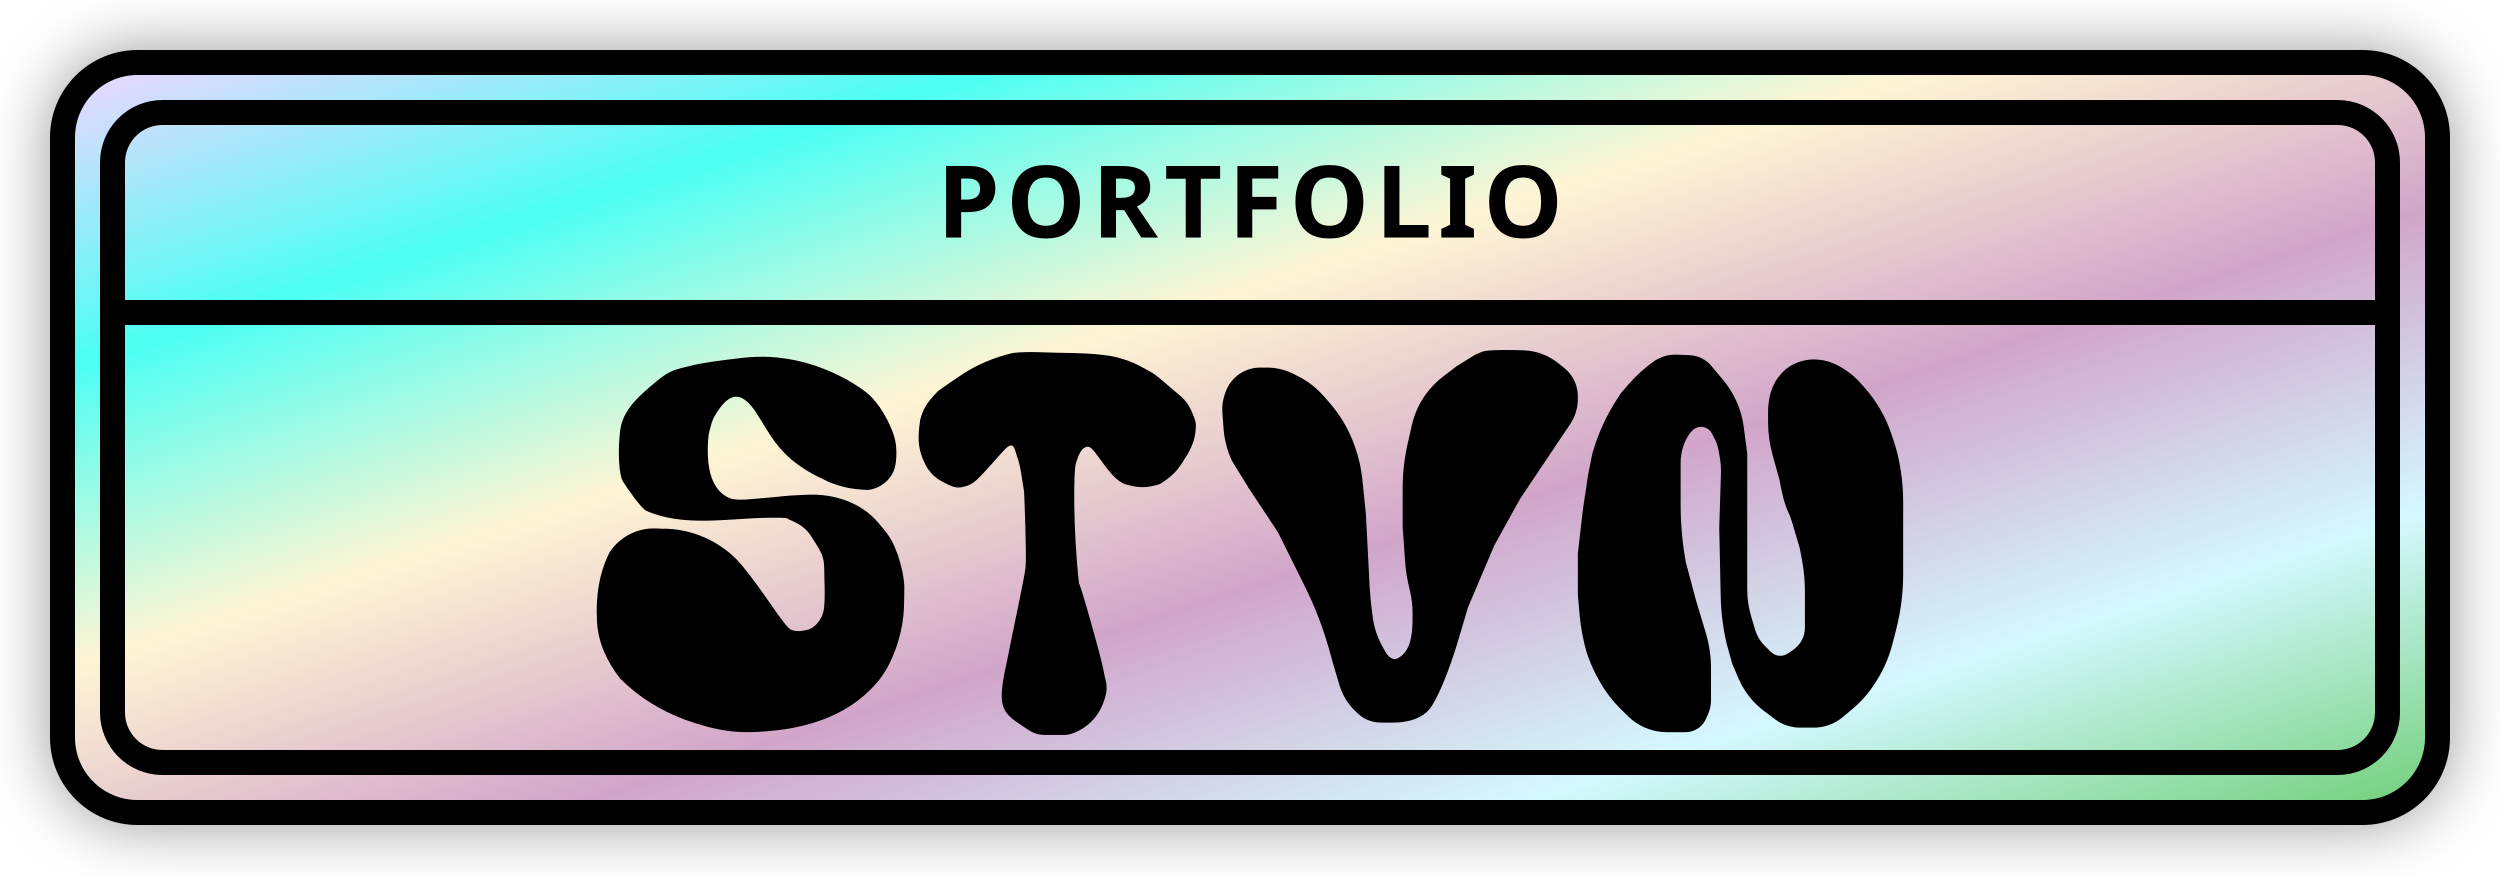
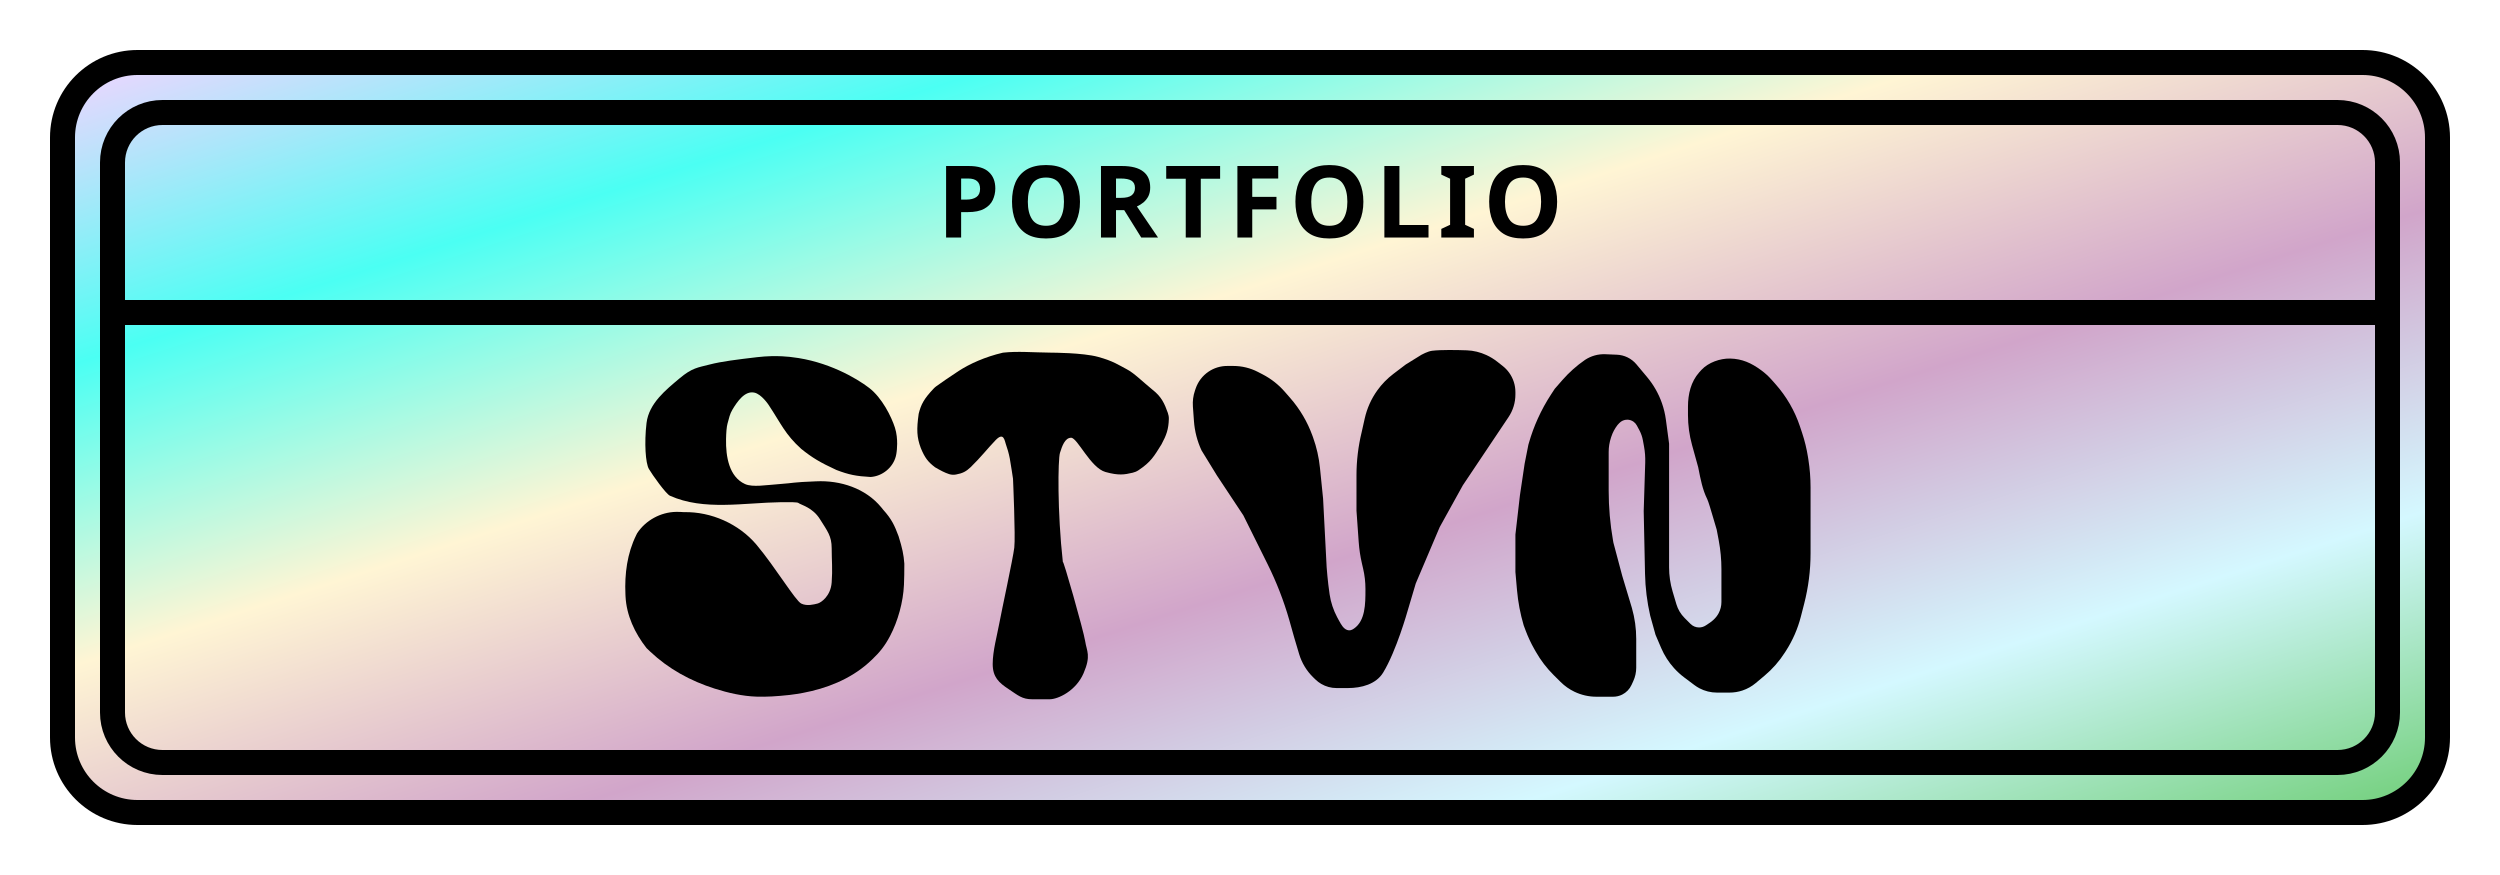
<svg xmlns="http://www.w3.org/2000/svg" width="200" height="70" viewBox="0 0 200 70" fill="none">
  <defs>
-     <filter id="vinylBorder" x="-10%" y="-10%" width="120%" height="120%">
-       <feDropShadow dx="0" dy="0" stdDeviation="1.5" flood-color="#ffffff" flood-opacity="1" />
-       <feDropShadow dx="0" dy="0" stdDeviation="2.5" flood-color="#000000" flood-opacity="0.4" />
-     </filter>
    <linearGradient id="holoGrad" x1="0%" y1="0%" x2="100%" y2="100%">
      <stop offset="0%" stop-color="#f3d4ff" />
      <stop offset="20%" stop-color="#4bfff3ff" />
      <stop offset="40%" stop-color="#fff5d4" />
      <stop offset="60%" stop-color="#d1a5caff" />
      <stop offset="80%" stop-color="#d4f8ff" />
      <stop offset="100%" stop-color="#6fce77ff" />
    </linearGradient>
  </defs>
  <g filter="url(#vinylBorder)">
    <rect x="5" y="5" width="190" height="60" rx="6" fill="url(#holoGrad)" stroke="#000000" stroke-width="2" />
    <rect x="9" y="9" width="182" height="52" rx="4" fill="none" stroke="#000000" stroke-width="2" />
    <line x1="9" y1="25" x2="191" y2="25" stroke="#000000" stroke-width="2" />
    <text x="100" y="19" font-family="'Impact', 'Arial Black', sans-serif" font-size="8" font-weight="900" fill="#000000" text-anchor="middle" letter-spacing="0.5" textLength="130" lengthAdjust="spacingAndGlyphs">PORTFOLIO</text>
-     <g transform="translate(47.7133, 28) scale(0.413333)">
+     <g transform="translate(50, 28) scale(0.375)">
      <path d="M106.971 4.065C108.595 4.901 110.298 6.649 112.59 8.523C114.431 9.955 115.089 11.4 115.809 13.427C115.955 13.838 116.032 14.273 116.02 14.709C115.961 16.907 115.504 18.181 114.447 20.133C112.843 22.698 112.226 23.859 109.538 25.654C109.164 25.904 108.743 26.077 108.305 26.18C106.562 26.588 105.326 26.817 102.494 26.024C99.317 25.135 96.523 18.719 95.175 18.719C93.827 18.719 93.225 20.576 92.792 21.953C92.359 23.331 92.211 34.516 93.41 45.257C93.37 44.22 97.829 59.883 98.167 62.101C98.504 64.319 99.46 65.164 97.829 68.957C96.199 72.75 92.359 74.508 90.609 74.508H86.848C84.692 74.508 83.859 73.676 81.814 72.328C79.77 70.981 78.442 69.789 78.442 66.99C78.442 64.191 79.386 60.86 79.847 58.336C80.309 55.812 82.776 44.467 83.05 42.152C83.325 39.837 82.776 27.47 82.776 27.47C82.776 27.47 82.294 24.224 82.087 23.134C81.88 22.043 81.543 20.906 81.261 20.133C80.979 19.36 80.822 17.406 79.057 19.238C77.292 21.07 75.88 22.927 73.722 25.013C72.764 25.925 71.996 26.313 70.603 26.566C70.118 26.654 69.616 26.632 69.148 26.479C68.186 26.166 67.324 25.704 66.136 25.013C64.649 23.877 63.964 23.011 63.101 20.91C62.249 18.618 62.179 16.996 62.652 13.605C63.151 11.613 63.775 10.404 65.889 8.186C66.052 8.015 66.231 7.861 66.423 7.724C67.173 7.19 69.264 5.713 71.166 4.483C73.534 2.95 76.785 1.467 80.634 0.568C83.8 0.221 86.837 0.521 91.03 0.568C91.03 0.568 97.636 0.568 100.92 1.467C104.204 2.366 105.347 3.229 106.971 4.065Z" fill="black" />
      <path d="M52.092 8.091C54.831 10.196 56.829 14.203 57.592 16.591C58.355 18.978 57.957 21.649 57.957 21.649C57.918 22.025 57.859 22.358 57.782 22.661C57.161 25.09 54.897 26.93 52.395 27.091C49.351 26.923 47.746 26.61 45.092 25.591C41.613 23.981 39.967 23.001 37.592 21.091C34.144 17.985 33.311 15.738 30.625 11.694C30.625 11.694 29.128 9.421 27.592 9.091C25.565 8.655 23.969 10.961 22.907 12.741C22.356 13.666 22.205 14.488 21.867 15.712C21.67 16.423 21.584 17.673 21.557 19.018C21.48 22.739 22.206 27.044 25.592 28.591C27.211 29.33 30.092 28.804 33.092 28.591C36.092 28.378 35.613 28.211 40.74 28.017C45.971 27.759 51.334 29.517 54.663 33.561C54.803 33.731 54.946 33.908 55.092 34.091C56.871 36.066 57.491 37.387 58.367 39.74C59.169 42.313 59.438 43.597 59.592 45.591C59.594 47.339 59.57 48.742 59.511 50.1C59.35 53.745 58.234 57.807 56.535 61.036C55.469 63.063 54.353 64.484 52.688 66.056C52.41 66.319 52.137 66.568 51.87 66.805C47.987 70.245 42.982 72.222 37.882 73.167C37.043 73.323 36.144 73.462 35.092 73.591C32.278 73.894 30.241 74.017 28.082 73.95C25.085 73.858 21.992 73.148 19.135 72.24C13.988 70.605 9.294 68.046 5.371 64.336C5.118 64.097 4.86 63.85 4.592 63.591C2.094 60.405 0.314 56.617 0.113 52.574C0.105 52.417 0.098 52.256 0.092 52.091C-0.101 47.772 0.467 43.395 2.38 39.517C2.448 39.378 2.519 39.236 2.592 39.091C4.396 36.339 7.606 34.588 10.896 34.534C11.415 34.526 11.969 34.547 12.592 34.591C18.382 34.469 24.263 37.085 28.013 41.497C28.04 41.528 28.066 41.559 28.092 41.591C32.1 46.383 36.354 53.479 37.592 54.091C38.83 54.703 40.308 54.274 41.075 54.091C41.843 53.907 43.877 52.486 44.092 49.591C44.307 46.695 44.092 44.91 44.092 42.296C44.092 39.681 43.176 38.623 41.592 36.091C40.008 33.558 37.592 33.094 36.961 32.614C36.765 32.464 35.282 32.44 33.3 32.467C25.376 32.577 16.822 34.335 9.592 31.091C8.718 30.698 5.805 26.595 5.095 25.372C4.384 24.15 4.089 19.848 4.592 15.591C5.095 11.333 8.853 8.408 11.592 6.091C14.332 3.773 15.561 3.745 18.083 3.091C20.605 2.437 23.959 2.028 28.201 1.528C32.442 1.027 35.618 1.528 35.618 1.528C43.154 2.379 49.353 5.985 52.092 8.091Z" fill="black" />
      <path d="M187.263 3.427L186.095 2.506C185.376 1.938 184.591 1.457 183.758 1.075C182.444 0.472 181.031 0.118 179.586 0.068C177.403 -0.008 174.104 -0.068 172.189 0.162C171.249 0.275 169.919 1.013 169.919 1.013L166.571 3.085L163.915 5.1C162.611 6.09 161.462 7.269 160.506 8.598C159.213 10.396 158.297 12.437 157.812 14.597L157.165 17.487C156.423 20.523 156.049 23.637 156.049 26.762V34.281L156.523 40.96C156.632 42.492 156.86 44.014 157.205 45.511L157.476 46.686C157.799 48.083 157.962 49.513 157.962 50.948V51.209C157.962 54.156 157.937 57.768 155.507 59.434C155.038 59.756 154.601 59.919 154.082 59.737C153.241 59.441 152.782 58.56 152.348 57.781C152.22 57.55 152.078 57.29 151.927 57.006C151.123 55.489 150.576 53.847 150.321 52.148C149.893 49.301 149.685 46.334 149.685 46.334L148.927 31.73L148.255 25.113C148.031 22.907 147.538 20.737 146.787 18.651L146.671 18.33C145.598 15.35 143.977 12.597 141.892 10.213L140.725 8.88C139.403 7.369 137.808 6.119 136.024 5.197L135.025 4.68C133.405 3.842 131.607 3.404 129.783 3.404H128.462C127.045 3.404 125.661 3.828 124.487 4.622C123.207 5.487 122.245 6.746 121.745 8.208L121.588 8.669C121.218 9.754 121.069 10.902 121.151 12.045L121.376 15.171C121.532 17.335 122.08 19.452 122.993 21.42L126.288 26.788L131.921 35.291L137.118 45.752C138.999 49.54 140.533 53.492 141.7 57.558L142.763 61.331L143.808 64.845C144.377 66.757 145.429 68.49 146.864 69.876L147.308 70.305C147.677 70.663 148.089 70.975 148.533 71.235C149.522 71.814 150.647 72.119 151.794 72.119H154.216C157.114 72.119 160.224 71.298 161.735 68.824C164.557 64.204 166.943 55.698 166.943 55.698L168.697 49.799L173.799 37.788L178.741 28.86L188.491 14.305C189.445 12.88 189.954 11.204 189.954 9.49V8.982C189.954 7.498 189.488 6.051 188.621 4.847C188.236 4.313 187.779 3.835 187.263 3.427Z" fill="black" />
      <path d="M242.422 4.345L242.356 4.296C240.29 2.782 238.326 1.883 235.765 1.824C233.617 1.774 231.118 2.665 229.65 4.234C229.479 4.416 229.317 4.595 229.163 4.768C227.398 6.757 226.768 9.411 226.768 12.07V13.887C226.768 16.04 227.059 18.183 227.633 20.257L227.86 21.077L228.951 25.023L229.002 25.282C229.443 27.513 229.865 29.789 230.882 31.823C231.117 32.293 231.736 34.37 232.015 35.349L232.897 38.329L233.329 40.614C233.712 42.641 233.904 44.699 233.904 46.761V53.76C233.904 54.598 233.698 55.423 233.304 56.163C233.034 56.667 232.682 57.123 232.262 57.512L232.15 57.614C231.921 57.826 231.675 58.02 231.415 58.193L230.566 58.759C230.142 59.041 229.645 59.192 229.137 59.192C228.453 59.192 227.798 58.921 227.315 58.438L226.039 57.161C225.223 56.345 224.623 55.338 224.295 54.232L223.488 51.515C222.991 49.842 222.738 48.105 222.738 46.359V19.985L222.057 14.876C221.896 13.668 221.612 12.48 221.208 11.329C220.499 9.309 219.432 7.433 218.058 5.79L215.769 3.055C215.244 2.428 214.592 1.92 213.855 1.566C213.152 1.228 212.388 1.037 211.609 1.004L209.149 0.901C207.613 0.837 206.097 1.257 204.814 2.103C203.03 3.33 201.407 4.775 199.983 6.405L198.35 8.274L197.583 9.443C196.501 11.096 195.549 12.83 194.736 14.63C193.984 16.295 193.353 18.012 192.848 19.768L192.725 20.195L191.927 24.225L190.92 30.983L189.954 39.379V47.355L190.291 51.199C190.514 53.751 190.992 56.274 191.717 58.73L192.117 59.801C192.633 61.184 193.259 62.523 193.988 63.807L194.303 64.361C195.345 66.196 196.633 67.879 198.131 69.364L199.612 70.833C200.471 71.686 201.468 72.388 202.56 72.91C204.016 73.606 205.61 73.968 207.225 73.968H210.807C211.476 73.968 212.136 73.812 212.734 73.513C213.612 73.074 214.314 72.348 214.724 71.456L215.101 70.633C215.514 69.733 215.728 68.754 215.728 67.763V61.63C215.728 59.4 215.417 57.181 214.805 55.036L212.748 48.194L210.859 41.1L210.771 40.6C210.159 37.106 209.851 33.565 209.851 30.018V21.744C209.851 20.718 210.015 19.699 210.335 18.724L210.411 18.495C210.707 17.592 211.157 16.748 211.74 15.998L212.101 15.608C212.54 15.134 213.158 14.864 213.804 14.864C214.291 14.864 214.767 15.018 215.162 15.303C215.451 15.511 215.69 15.783 215.857 16.098L216.406 17.126C216.763 17.797 217.015 18.519 217.151 19.268L217.396 20.615C217.599 21.732 217.683 22.866 217.648 24L217.323 34.384L217.606 47.746C217.669 50.751 218.039 53.743 218.709 56.673L219.842 60.745L221.054 63.581C221.725 65.15 222.65 66.597 223.793 67.863C224.46 68.601 225.196 69.273 225.992 69.87L228.151 71.489C228.488 71.742 228.845 71.968 229.218 72.165C230.366 72.77 231.644 73.087 232.943 73.087H235.647C236.578 73.087 237.503 72.936 238.386 72.642C239.419 72.298 240.377 71.762 241.212 71.063L243.102 69.478C244.796 68.058 246.262 66.387 247.45 64.522L247.724 64.092C249.136 61.875 250.189 59.448 250.843 56.903L251.563 54.103C252.464 50.597 252.92 46.992 252.92 43.372V29.337C252.92 27.331 252.763 25.329 252.451 23.348L252.377 22.875C252.096 21.091 251.668 19.335 251.097 17.622L250.66 16.312C249.548 12.975 247.769 9.899 245.432 7.269L244.573 6.303C243.927 5.576 243.206 4.92 242.422 4.345Z" fill="black" />
    </g>
  </g>
</svg>
